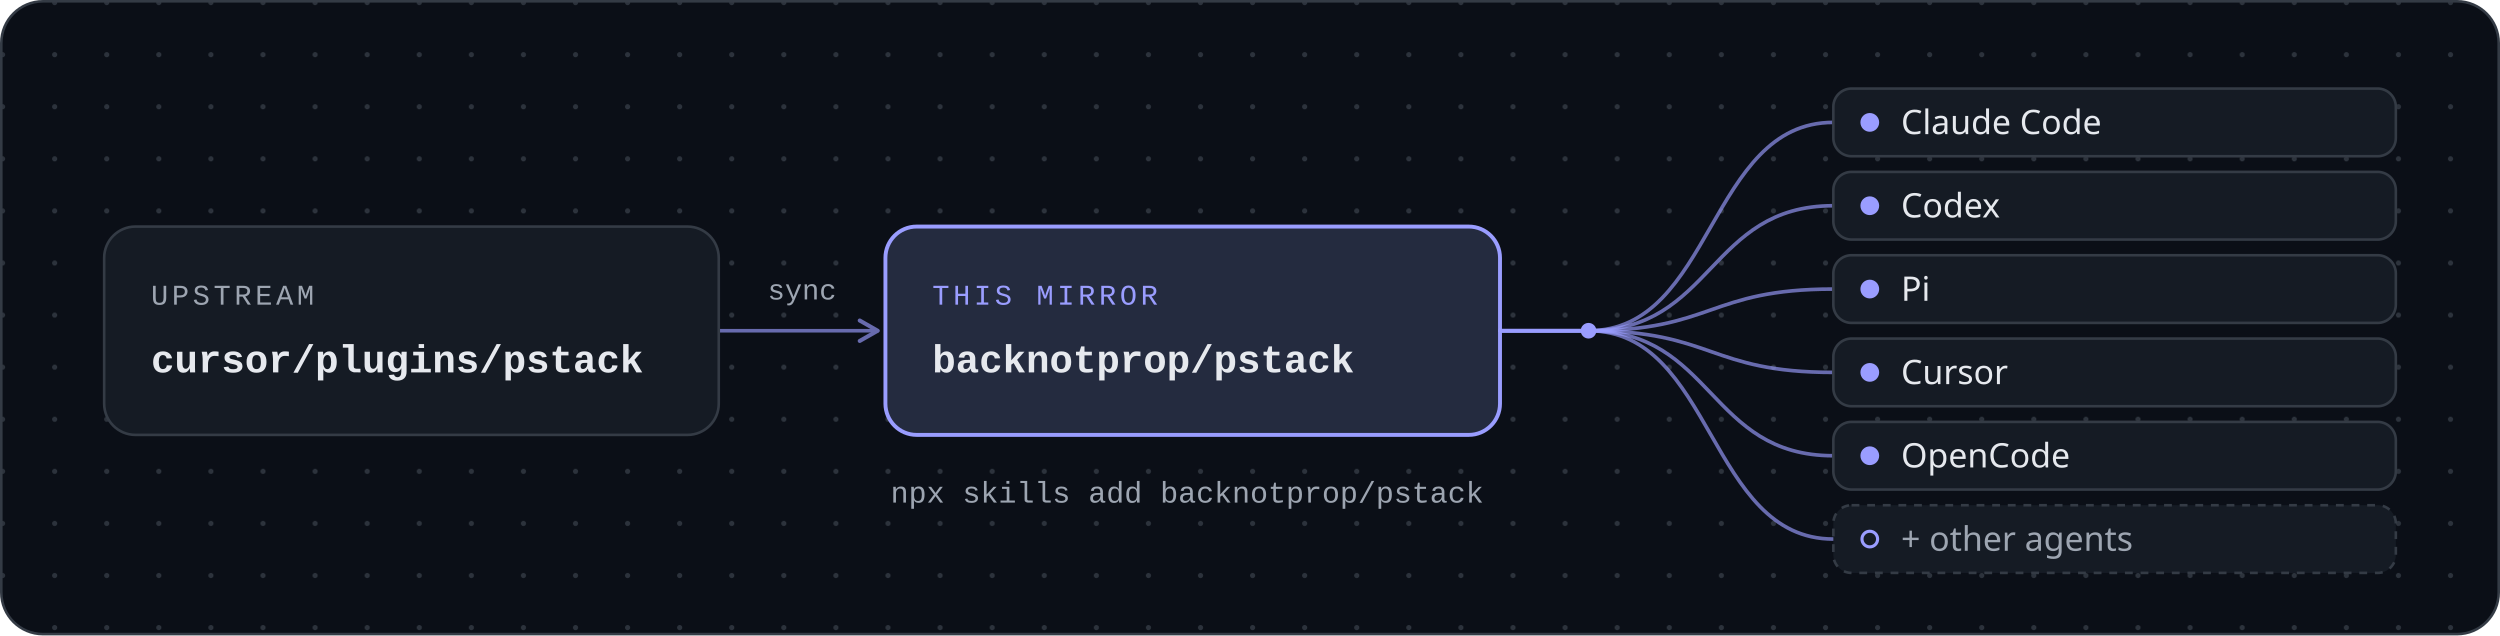
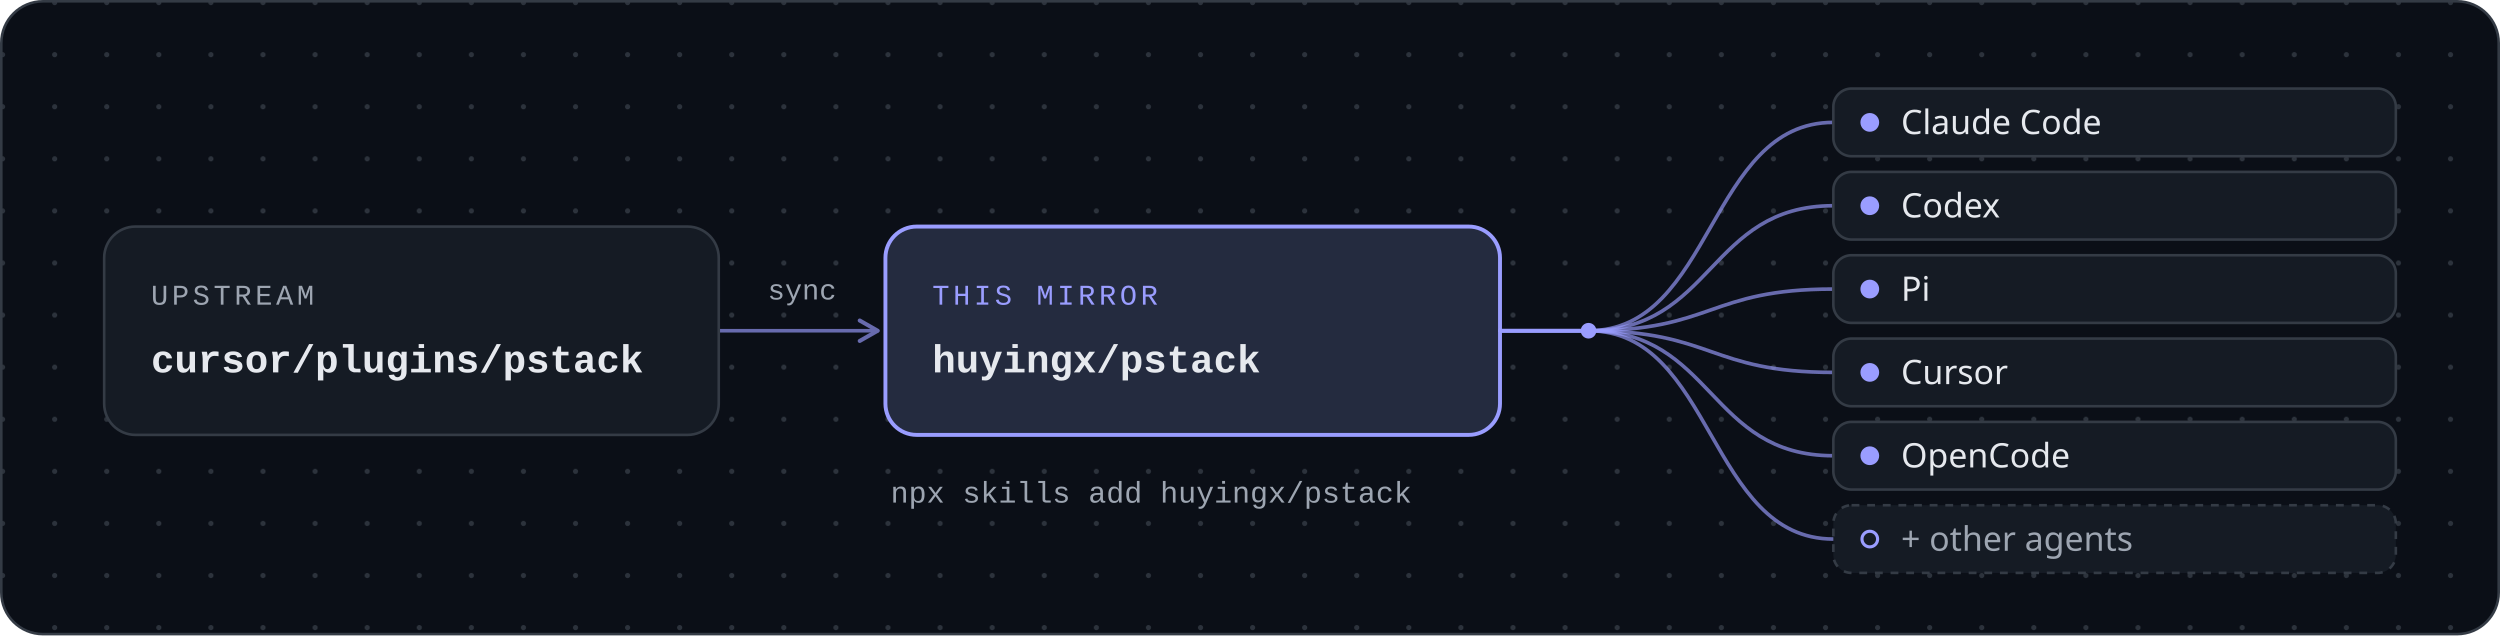
<svg xmlns="http://www.w3.org/2000/svg" width="960" height="244" viewBox="0 0 960 244" role="img" aria-labelledby="title desc">
  <style>
    .sans { font-family: -apple-system, BlinkMacSystemFont, 'Segoe UI', 'Noto Sans', Helvetica, Arial, sans-serif; }
    .mono { font-family: ui-monospace, SFMono-Regular, 'SF Mono', Menlo, Consolas, 'Liberation Mono', monospace; }
    .fg { fill: #e6e9ee; }
    .mfg { fill: #9da5b1; }
    .pri { fill: #9a9dff; }
    .wire { fill: none; stroke: #9a9dff; stroke-width: 1.4; stroke-linecap: round; opacity: 0.65; }
    .spark { fill: none; stroke: #9a9dff; stroke-width: 2.4; stroke-linecap: round; stroke-dasharray: 6 300; stroke-dashoffset: 6; }
    .s1 { animation: s1 4.8s ease-in-out infinite; }
    .s2 { animation: s2 4.8s ease-in-out infinite; }
    @keyframes s1 { 0% { stroke-dashoffset: 6; } 30%, 100% { stroke-dashoffset: -100; } }
    @keyframes s2 { 0%, 30% { stroke-dashoffset: 6; } 70%, 100% { stroke-dashoffset: -100; } }
    @media (prefers-reduced-motion: reduce) { .spark { animation: none; } }
  </style>
  <defs>
    <pattern id="dots" width="20" height="20" patternUnits="userSpaceOnUse">
      <circle cx="1" cy="1" r="1" fill="#343b45" opacity=".8" />
    </pattern>
    <marker id="arrow" viewBox="0 0 10 10" refX="8" refY="5" markerWidth="7" markerHeight="7" orient="auto">
      <path d="M1 1 L8 5 L1 9" fill="none" stroke="#9a9dff" stroke-width="1.6" stroke-linecap="round" stroke-linejoin="round" />
    </marker>
  </defs>
  <rect x="0.5" y="0.5" width="959" height="243" rx="16" fill="#0b0f17" stroke="#343b45" />
  <rect x="0.5" y="0.5" width="959" height="243" rx="16" fill="url(#dots)" />
  <g transform="translate(0 -70)">
    <path class="wire" d="M276 197 L337 197" marker-end="url(#arrow)" />
    <path class="spark s1" d="M276 197 L337 197" pathLength="100" />
    <text x="308" y="185" text-anchor="middle" class="mono mfg" font-size="11">sync</text>
    <rect x="40" y="157" width="236" height="80" rx="12" fill="#151b24" stroke="#343b45" stroke-width="1" />
    <text x="58" y="187" class="mono mfg" font-size="11" letter-spacing="1.4">UPSTREAM</text>
    <text x="58" y="213" class="mono fg" font-size="15" font-weight="600">cursor/plugins/pstack</text>
    <rect x="340" y="157" width="236" height="80" rx="12" fill="#151b24" stroke="#9a9dff" stroke-width="1.5" />
    <rect x="340" y="157" width="236" height="80" rx="12" fill="#9a9dff1f" />
    <text x="358" y="187" class="mono pri" font-size="11" letter-spacing="1.4">THIS MIRROR</text>
-     <text x="358" y="213" class="mono fg" font-size="15" font-weight="600">backnotprop/pstack</text>
-     <text x="342" y="263" class="mono mfg" font-size="11.5">npx skills add backnotprop/pstack</text>
+     <text x="358" y="213" class="mono fg" font-size="15" font-weight="600">huyingx/pstack</text>
+     <text x="342" y="263" class="mono mfg" font-size="11.5">npx skills add huyingx/pstack</text>
    <path class="wire" d="M576 197 L610 197 C 658 197, 656 117, 704 117" />
    <path class="wire" d="M576 197 L610 197 C 658 197, 656 149, 704 149" />
    <path class="wire" d="M576 197 L610 197 C 658 197, 656 181, 704 181" />
    <path class="wire" d="M576 197 L610 197 C 658 197, 656 213, 704 213" />
    <path class="wire" d="M576 197 L610 197 C 658 197, 656 245, 704 245" />
    <path class="wire" d="M576 197 L610 197 C 658 197, 656 277, 704 277" />
    <path class="spark s2" d="M576 197 L610 197 C 658 197, 656 117, 704 117" pathLength="100" />
    <path class="spark s2" d="M576 197 L610 197 C 658 197, 656 149, 704 149" pathLength="100" />
    <path class="spark s2" d="M576 197 L610 197 C 658 197, 656 181, 704 181" pathLength="100" />
    <path class="spark s2" d="M576 197 L610 197 C 658 197, 656 213, 704 213" pathLength="100" />
    <path class="spark s2" d="M576 197 L610 197 C 658 197, 656 245, 704 245" pathLength="100" />
    <path class="spark s2" d="M576 197 L610 197 C 658 197, 656 277, 704 277" pathLength="100" />
    <circle cx="610" cy="197" r="3" fill="#9a9dff" />
    <rect x="704" y="104" width="216" height="26" rx="7" fill="#151b24" stroke="#343b45" />
    <circle cx="718" cy="117" r="3" fill="#9a9dff" stroke="#9a9dff" stroke-width="1.2" />
    <text x="730" y="121.5" class="sans fg" font-size="13" font-weight="500">Claude Code</text>
    <rect x="704" y="136" width="216" height="26" rx="7" fill="#151b24" stroke="#343b45" />
    <circle cx="718" cy="149" r="3" fill="#9a9dff" stroke="#9a9dff" stroke-width="1.2" />
    <text x="730" y="153.5" class="sans fg" font-size="13" font-weight="500">Codex</text>
    <rect x="704" y="168" width="216" height="26" rx="7" fill="#151b24" stroke="#343b45" />
    <circle cx="718" cy="181" r="3" fill="#9a9dff" stroke="#9a9dff" stroke-width="1.2" />
    <text x="730" y="185.5" class="sans fg" font-size="13" font-weight="500">Pi</text>
    <rect x="704" y="200" width="216" height="26" rx="7" fill="#151b24" stroke="#343b45" />
    <circle cx="718" cy="213" r="3" fill="#9a9dff" stroke="#9a9dff" stroke-width="1.2" />
    <text x="730" y="217.5" class="sans fg" font-size="13" font-weight="500">Cursor</text>
    <rect x="704" y="232" width="216" height="26" rx="7" fill="#151b24" stroke="#343b45" />
    <circle cx="718" cy="245" r="3" fill="#9a9dff" stroke="#9a9dff" stroke-width="1.2" />
    <text x="730" y="249.5" class="sans fg" font-size="13" font-weight="500">OpenCode</text>
    <rect x="704" y="264" width="216" height="26" rx="7" fill="#151b24" stroke="#343b45" stroke-dasharray="3 3" />
    <circle cx="718" cy="277" r="3" fill="#151b24" stroke="#9a9dff" stroke-width="1.2" />
    <text x="730" y="281.5" class="sans mfg" font-size="13" font-weight="400">+ other agents</text>
  </g>
</svg>
